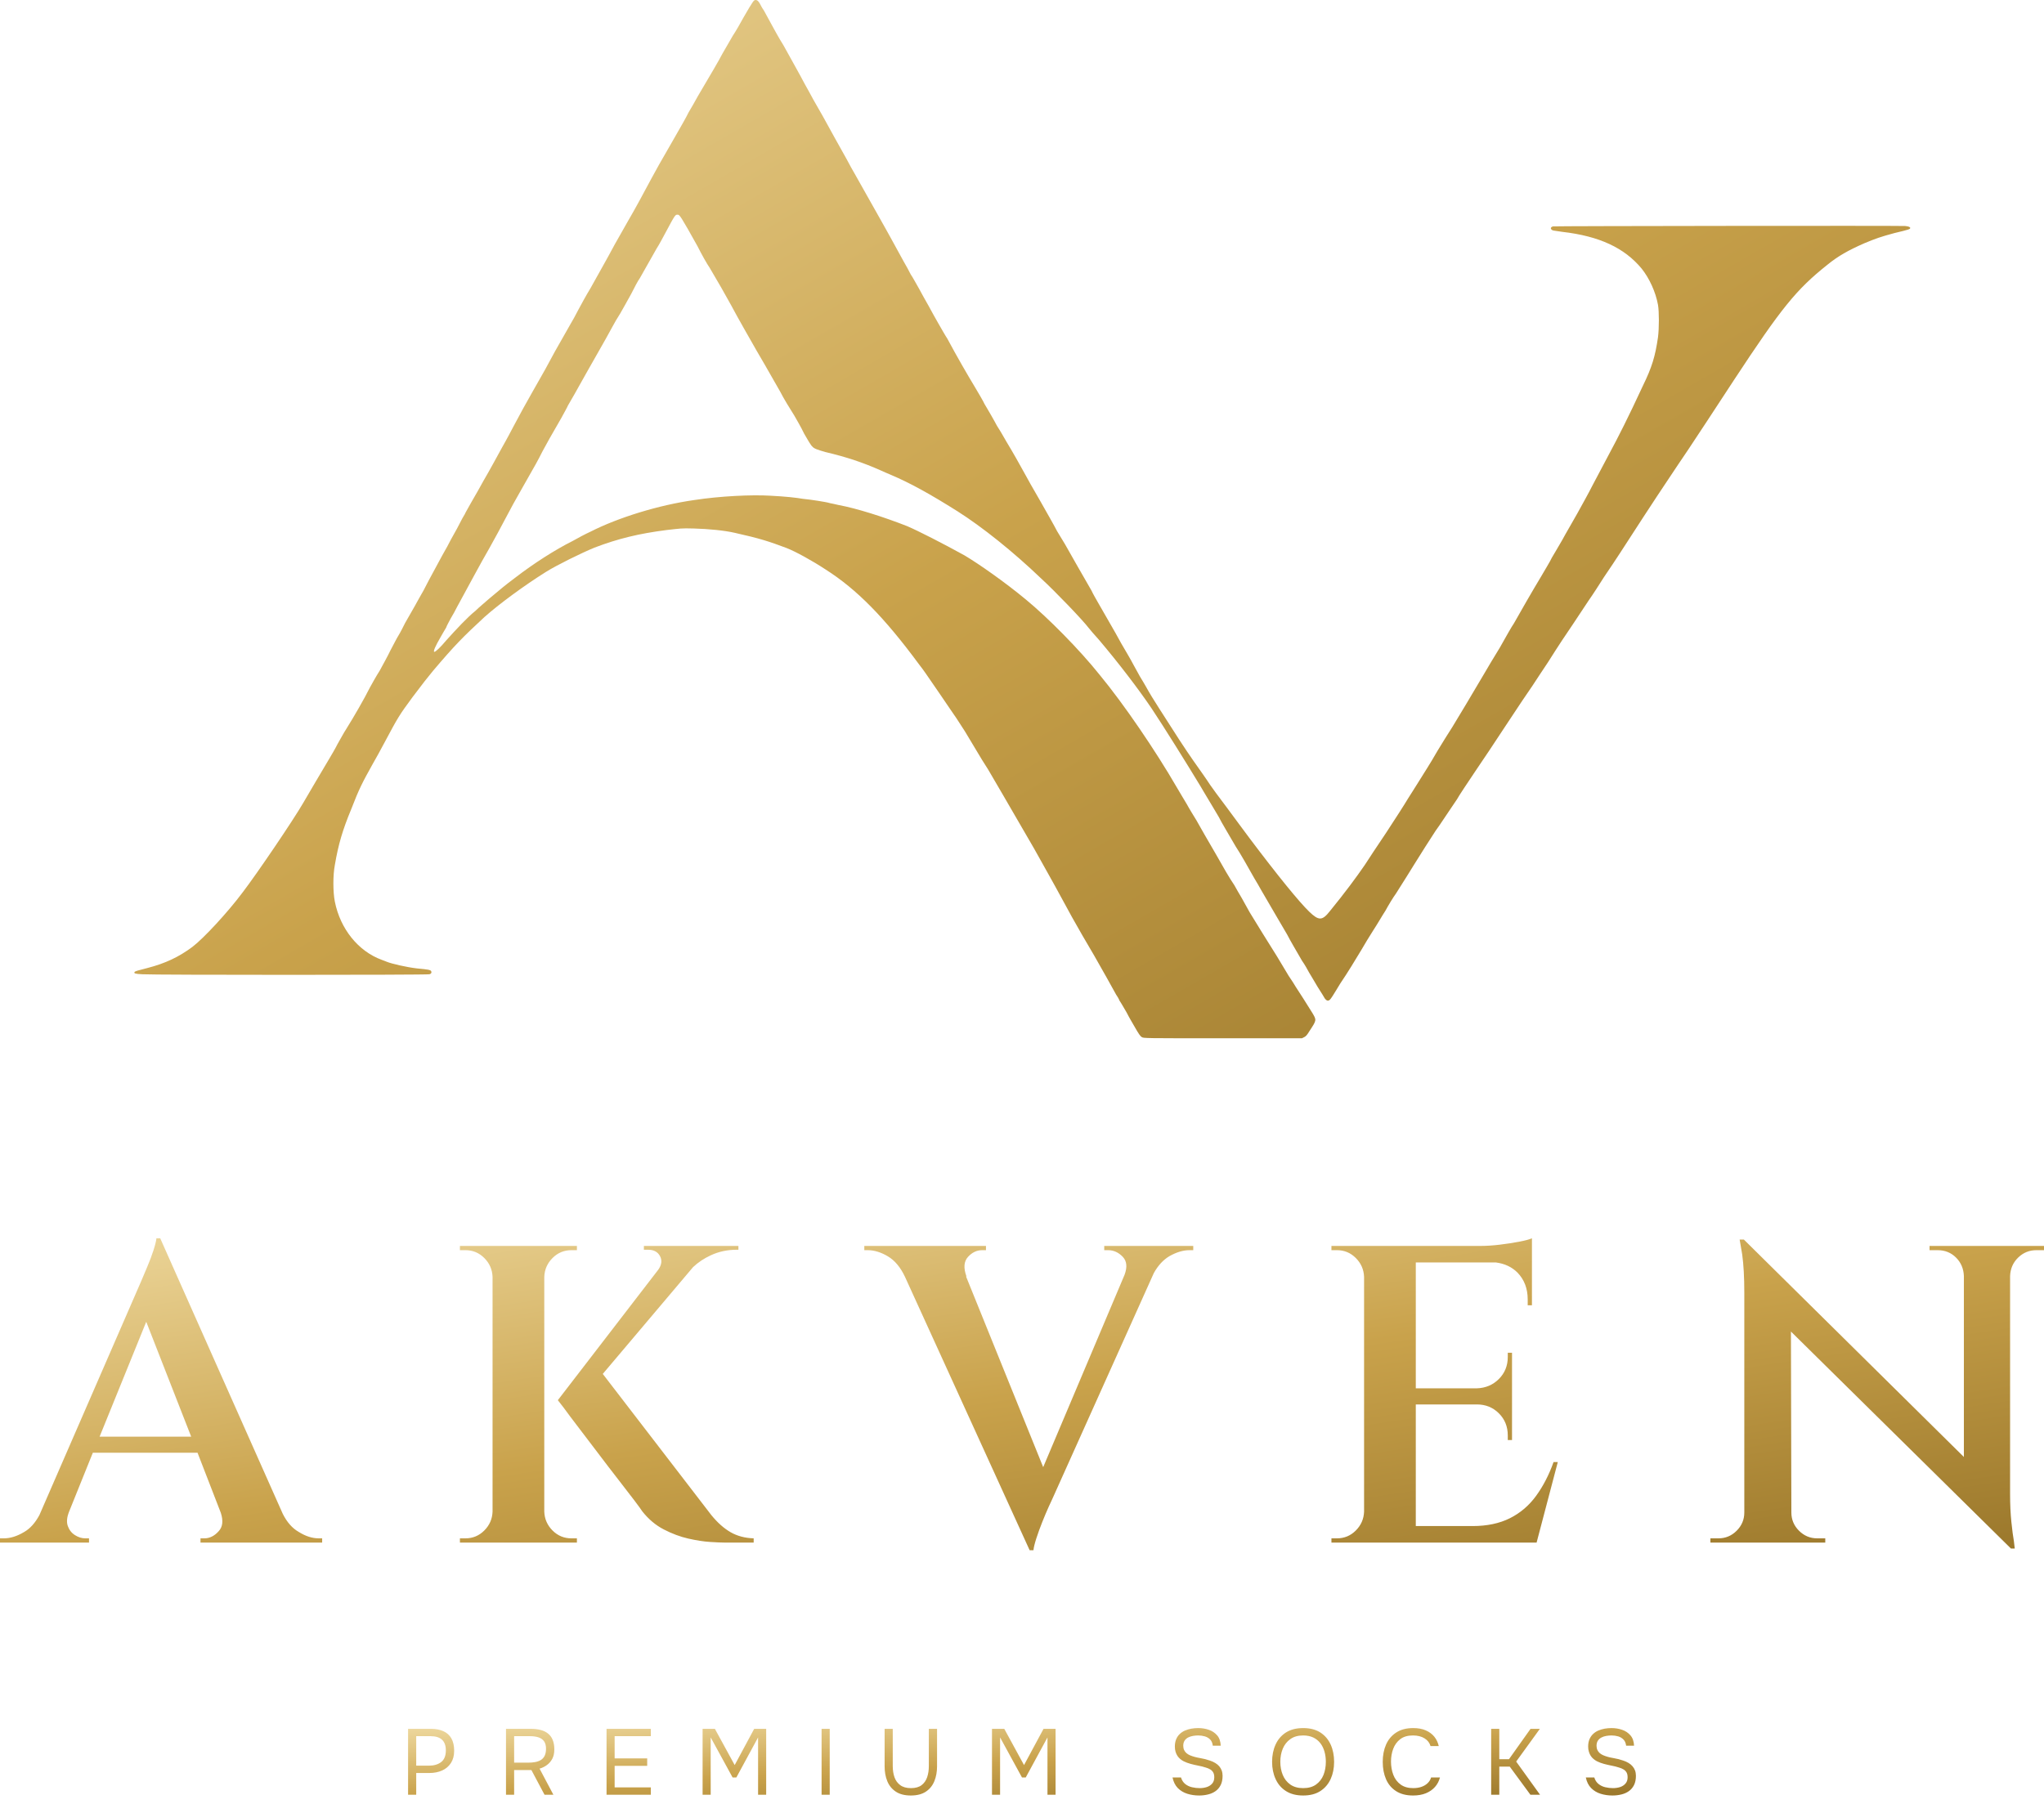
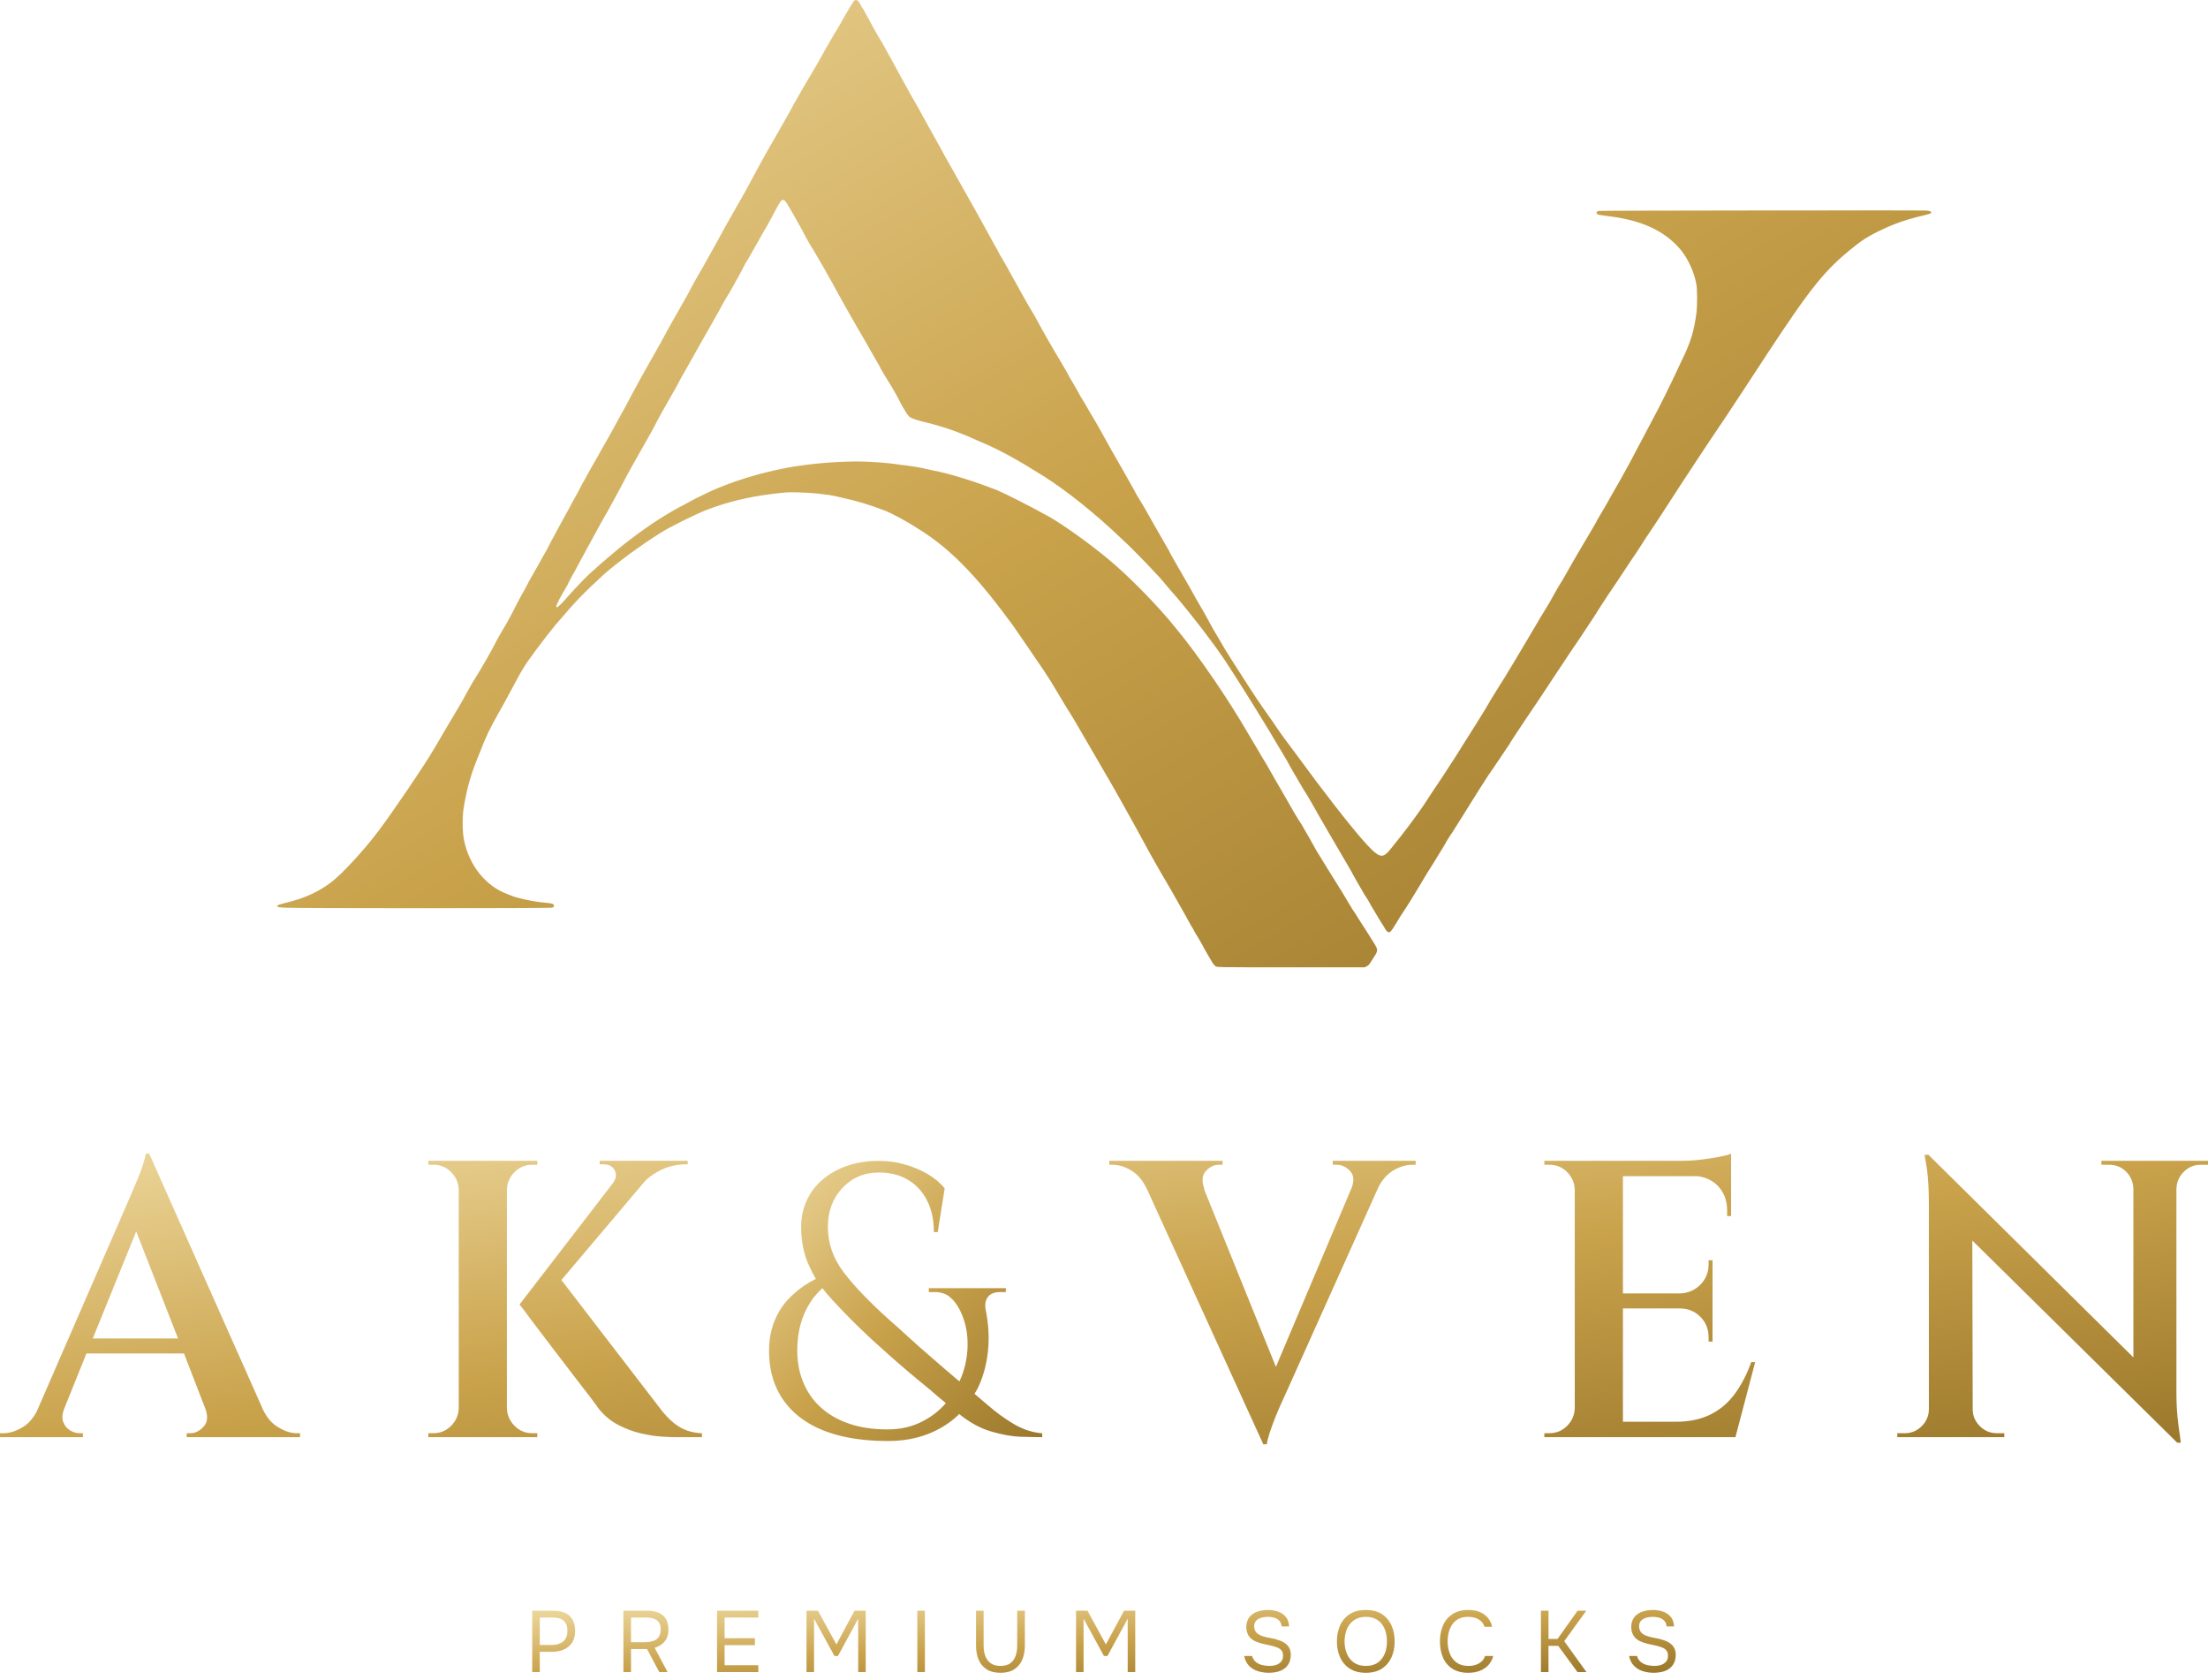
- <svg xmlns="http://www.w3.org/2000/svg" viewBox="0 0 482.2 425.5" role="img" aria-label="AKVEN">
+ <svg xmlns="http://www.w3.org/2000/svg" viewBox="0 0 559.29 425.5" role="img" aria-label="AK&amp;VEN">
  <defs>
    <linearGradient id="g" x1="0" y1="0" x2="1" y2="1">
      <stop offset="0" stop-color="#EDD79C" />
      <stop offset=".5" stop-color="#C9A24B" />
      <stop offset="1" stop-color="#9A772B" />
    </linearGradient>
  </defs>
-   <g transform="translate(31.56 0) scale(0.92105)">
+   <g transform="translate(70.1 0) scale(0.92105)">
    <path fill="url(#g)" fill-rule="evenodd" d="M258.2 265.7C257.8 265.5 257.4 264.9 256.2 262.8C255.8 262.1 254.9 260.6 254.3 259.4C253.6 258.2 252.8 256.8 252.5 256.4C252.3 255.9 251.9 255.2 251.6 254.8C251.3 254.3 250.2 252.3 249.1 250.3C246.3 245.3 245.7 244.3 243 239.7C240.5 235.3 239.9 234.3 238.2 231.1C234.9 225 233.2 222.1 230.6 217.4C222.8 204 221.3 201.3 218.8 197.1C218 195.9 216.6 193.6 215.6 191.9C214.6 190.2 213.4 188.2 212.9 187.4C212.4 186.6 211.4 185.1 210.7 184C209.9 182.9 208 180 206.4 177.7C202.6 172.2 202.6 172.1 201.2 170.3C192.2 158.1 185.2 151 177.2 145.9C173.7 143.6 169.5 141.3 167.2 140.4C162.7 138.7 160.2 137.9 153.9 136.5C151.3 135.9 147.2 135.5 143.5 135.4C140.1 135.3 140.1 135.4 136.4 135.8C129.4 136.7 124 138 118 140.3C114.8 141.6 108.3 144.8 105.6 146.5C100 150 93.5 154.8 89.8 158.1C84.3 163.2 82.3 165.2 76.7 171.8C75.3 173.5 74.1 175 71.4 178.6C68 183.2 67.6 183.9 64.4 189.9C63.3 192 61.8 194.7 61.1 195.9C58.6 200.4 57.7 202.1 55.7 207.3C53.5 212.6 52.4 216.3 51.5 221.6C51 224.2 51 228.5 51.5 231C52.9 238 57.5 243.7 63.5 245.9C64 246.1 64.6 246.3 64.8 246.4C66 246.9 69.9 247.8 72.5 248.1C75.8 248.4 75.8 248.5 76.1 248.7C76.4 249.1 76.2 249.5 75.7 249.6C75.1 249.8 4.9 249.8 2.2 249.6C0.3 249.5 0 249.4 0.2 249C0.4 248.8 1.1 248.6 3.5 248C8.1 246.8 11.5 245.2 15 242.6C17.9 240.4 24.1 233.7 27.9 228.6C31.5 223.9 40.8 210.2 43.4 205.7C45 203 48 197.8 50 194.5C50.6 193.5 51.6 191.8 52.2 190.6C52.9 189.4 53.8 187.7 54.4 186.8C56.4 183.6 59 179.1 60.5 176.1C61 175.2 62.1 173.2 63 171.8C63.8 170.3 65.1 168 65.7 166.7C66.4 165.4 67.3 163.6 67.8 162.8C68.3 162 69 160.6 69.5 159.6C70 158.7 71.1 156.8 71.9 155.4C72.7 154 73.7 152.1 74.2 151.3C74.9 149.9 75.8 148.2 78.9 142.5C79.3 141.7 80 140.6 80.3 140C80.6 139.4 81.7 137.3 82.8 135.4C83.8 133.4 84.7 131.8 84.8 131.7C84.8 131.6 85.6 130.2 86.5 128.6C87.5 126.9 88.8 124.6 89.5 123.3C90.2 122.1 91.4 120 92.1 118.7C94.1 115 95.2 113.1 95.3 112.9C95.3 112.9 96.4 110.9 97.6 108.6C98.8 106.3 100.8 102.7 102 100.6C103.2 98.5 104.7 95.8 105.4 94.6C107.1 91.4 108.2 89.4 111.7 83.3C112.3 82.3 113.3 80.5 113.9 79.3C114.6 78 115.9 75.6 117 73.8C119.6 69.1 120.9 66.9 123.2 62.6C124.3 60.6 125.9 57.9 126.6 56.6C128.2 53.9 130.9 48.9 132.6 45.7C134 43.1 134.4 42.4 138.2 35.8C139.8 33 141.6 29.9 142.1 28.8C142.7 27.8 143.8 25.9 144.5 24.6C148.1 18.5 149.7 15.8 150.8 13.7C151.5 12.5 152.7 10.4 153.4 9.2C154.2 8 155.4 5.9 156.1 4.6C158.7 0.1 158.8 0 159.3 0C159.7 0 160 0.3 160.4 1C160.5 1.2 160.9 2 161.4 2.7C161.8 3.4 162.6 4.9 163.2 6C163.8 7.1 165.2 9.7 166.4 11.6C168.5 15.4 170.7 19.3 171.9 21.6C172.3 22.3 173.3 24.1 174.1 25.6C174.9 27 176 28.9 176.5 29.8C177.6 31.8 181 38 182.6 40.8C183.3 42.1 184.2 43.8 184.7 44.6C186.2 47.2 187.7 50 190.5 54.9C192.4 58.3 193.1 59.5 193.8 60.8C194.6 62.3 196.1 65 197.2 67C197.8 68 198.6 69.5 199 70.3C199.5 71 200.4 72.7 201.1 73.9C201.8 75.2 202.9 77.2 203.6 78.4C204.3 79.7 205.4 81.7 206.1 82.9C206.8 84.1 207.8 85.9 208.4 86.8C210.8 91.3 213.7 96.3 215.4 99.1C216.4 100.8 217.6 102.8 217.9 103.5C218.3 104.2 219.1 105.5 219.6 106.4C220.1 107.3 220.8 108.5 221.1 109.1C221.5 109.7 222.6 111.5 223.6 113.3C225.3 116.1 226.8 118.8 228.4 121.7C228.7 122.3 230.4 125.3 232.2 128.4C233.9 131.4 235.9 134.9 236.5 136.1C237.2 137.2 238.1 138.8 238.5 139.4C239.4 141 244 149.1 245.3 151.3C245.7 152.2 246.6 153.7 247.1 154.6C247.6 155.5 248.8 157.6 249.8 159.3C250.8 161 252.2 163.5 252.9 164.8C254.4 167.4 255.1 168.5 256.1 170.4C256.5 171.1 257.2 172.4 257.7 173.3C258.2 174.1 258.9 175.3 259.3 176C260 177.3 261.4 179.6 262.7 181.6C266.7 187.9 269.3 191.9 271.4 194.9C273.1 197.3 274.8 199.7 275.7 201.1C276.1 201.7 278 204.3 279.9 206.8C281.8 209.4 284.5 213 285.9 214.9C292.9 224.2 298.5 231.1 301.1 233.6C303.5 235.9 304.4 235.9 306.3 233.5C310.3 228.6 313.1 224.8 315.3 221.6C316 220.5 318.5 216.7 320.8 213.3C323.1 209.8 325.6 205.9 326.3 204.7C327.1 203.5 328.1 201.8 328.7 200.9C330.8 197.5 331.9 195.9 333.9 192.4C335.1 190.4 336.8 187.7 337.7 186.3C339.1 184 342.9 177.7 346 172.4C346.5 171.5 348.3 168.5 349.9 165.9C351.4 163.2 353 160.4 353.5 159.7C354.9 157.2 358.4 151.1 360.4 147.8C361.5 145.9 362.8 143.8 363.2 142.9C363.7 142.1 364.9 140 365.9 138.3C366.8 136.6 368.6 133.6 369.7 131.6C370.8 129.6 372.6 126.4 373.6 124.4C375.4 121 375.7 120.4 378.1 115.9C380.1 112.2 382.8 106.9 386.5 98.9C388.9 94 389.7 91.2 390.4 86.4C390.7 84.1 390.7 79.8 390.4 78.1C389.8 74.8 388.2 71.3 386.2 68.8C381.8 63.5 375.4 60.5 365.9 59.4C364.7 59.2 363.6 59.1 363.4 59C362.8 58.7 362.8 58.2 363.5 58C363.9 57.9 452.2 57.8 453.7 57.9C454.7 58 455 58.2 455 58.4C455 58.7 454.8 58.8 451 59.7C447.3 60.7 446.2 61.1 443.3 62.3C439.2 64.1 436.5 65.6 433.7 67.9C425.8 74.2 422 78.9 409.9 97.3C405.6 103.9 400 112.4 398.2 115.1C397.8 115.7 396.6 117.5 395.5 119.1C394.4 120.7 393 122.9 392.3 123.9C390.6 126.4 382.7 138.5 380.6 141.8C379.7 143.2 377.9 145.9 376.6 147.8C375.4 149.7 373.6 152.5 372.6 153.9C369.5 158.6 367.3 161.9 365.8 164.1C365 165.3 363.4 167.8 362.2 169.7C361 171.5 359.2 174.2 358.3 175.6C357.3 177 354.3 181.5 351.6 185.6C348.9 189.7 345.2 195.3 343.4 197.9C341.6 200.6 339.5 203.7 338.9 204.8C338.2 205.8 336.9 207.8 336 209.1C335.1 210.5 333.9 212.2 333.4 212.9C332 215 329.5 219 328 221.4C326.7 223.5 325.9 224.8 323.3 228.9C322.5 230 321.3 232 320.6 233.3C319.8 234.5 318.5 236.8 317.5 238.3C316.6 239.7 315.2 242 314.4 243.4C312.7 246.2 311.1 248.9 309 252C308.3 253.2 307.4 254.6 307.1 255.1C306.4 256.2 306.1 256.5 305.6 256.3C305.4 256.2 305.1 255.9 305 255.7C304.9 255.5 304.1 254.2 303.2 252.8C302.4 251.4 301.4 249.8 301 249.1C300.7 248.5 299.9 247.1 299.2 246.1C297.7 243.5 296.1 240.8 295.4 239.4C294.3 237.6 291.1 232 288.8 228.1C288.3 227.2 287.5 225.8 287 225C285.6 222.5 283.4 218.6 282.2 216.8C280.2 213.3 278.8 211.1 277.9 209.3C276.8 207.4 275.8 205.8 274.8 204.1C274.4 203.4 273.7 202.3 273.2 201.4C269.5 195.3 263.9 186.3 260.7 181.5C257.4 176.6 252.2 169.8 247.2 163.9C246.1 162.7 245 161.4 244.6 160.9C243.1 158.9 236 151.5 232.4 148.2C225.2 141.3 217.3 135 211 131C204 126.6 199 123.8 193.8 121.6C193 121.3 192 120.8 191.5 120.6C186.8 118.5 182.6 117.1 177.1 115.8C175 115.2 174.2 114.9 173.8 114.4C173.5 114.2 172.6 112.7 171.7 111.1C170.9 109.4 169.7 107.4 169.2 106.5C168 104.6 166.4 102 165.6 100.4C162.3 94.6 160.4 91.3 159.5 89.8C157.8 86.8 154.8 81.6 153 78.2C151.3 75.1 149.8 72.5 147.5 68.6C146.8 67.6 145.4 65.1 144.4 63.1C140 55.2 139.8 55 139.3 55C138.7 55 138.7 54.9 136.2 59.6C135.5 60.9 134.5 62.8 133.9 63.7C132 67.1 130.2 70.2 129.6 71.3C129.2 71.8 128.2 73.7 127.4 75.3C126.5 77 125.2 79.2 124.6 80.3C123.9 81.4 123 82.9 122.6 83.7C121.7 85.4 121.3 86.1 115.9 95.6C113.5 99.9 111.7 103.1 111.2 103.9C111 104.4 110.2 105.8 109.5 107.1C106.6 112.1 106 113.2 104.7 115.6C103.5 118 102.7 119.4 100.7 122.9C100.2 123.7 98.7 126.5 97.2 129.1C95.8 131.8 94 135 93.3 136.4C92.6 137.7 91.6 139.5 91.1 140.4C90.3 141.8 88.2 145.5 87.2 147.4C86.7 148.3 84.1 153.1 82.8 155.5C82.4 156.3 81.7 157.6 81.2 158.4C80.8 159.2 80.2 160.2 80 160.8C79.7 161.3 79.1 162.3 78.6 163.2C77.2 165.6 76.6 167 77 167C77.3 167 78.5 165.9 80 164.1C82.7 161.1 85.5 158.1 87.5 156.5C88.4 155.6 90 154.3 91 153.4C94.1 150.8 94.9 150.1 97.7 148C102.5 144.3 108 140.8 112.4 138.6C113.6 137.9 115.7 136.8 117 136.2C124.1 132.6 134.4 129.4 143.6 128.1C150.1 127.1 158.3 126.7 163.1 127C167 127.2 169.7 127.5 171.4 127.8C172.3 127.9 174.1 128.1 175.2 128.3C176.4 128.5 177.7 128.7 178.3 128.9C178.8 129 179.8 129.2 180.6 129.4C185 130.2 192 132.4 198.1 134.8C200.9 136 207.2 139.2 212.8 142.3C216.5 144.5 223.2 149.2 228.5 153.6C234.1 158.2 242.3 166.5 247.4 172.9C253.6 180.4 261.7 192.3 267.2 201.8C267.8 202.8 268.9 204.7 269.7 206C270.4 207.3 271.6 209.2 272.2 210.2C272.8 211.2 273.7 212.9 274.3 213.9C274.9 214.9 276.2 217.2 277.2 218.9C279 222.1 280.6 224.9 281.9 226.8C282.2 227.4 283.1 228.9 283.8 230.1C284.5 231.4 285.4 233 285.8 233.7C287 235.7 290.9 242 292.8 245C293.7 246.5 295.1 248.8 295.8 250C296.6 251.2 297.4 252.4 297.6 252.8C298.2 253.7 300.9 257.9 301.8 259.4C303 261.4 303 261.3 301.1 264.2C300.5 265.2 300.2 265.5 299.8 265.7L299.2 266L278.9 266C258.8 266 258.6 266 258.2 265.7Z" />
  </g>
-   <path transform="translate(2.2 364)" fill="url(#g)" d="M34.70-71.80L35.60-71.80L64.50-6.80Q66-3.80 68.30-2.50Q70.70-1 73-1L73.80-1L73.80 0L45.10 0L45.10-1L46-1Q47.90-1 49.40-2.70Q50.80-4.20 49.90-7L44.40-21.20L19.70-21.20L14.10-7.30Q13.30-5.30 13.80-3.90Q14.30-2.50 15.50-1.75Q16.70-1 17.90-1L18.80-1L18.80 0L-2.20 0L-2.20-1L-1.30-1Q1-1 3.50-2.50Q5.60-3.70 7.10-6.50L30.20-59.60Q30.40-60 31.05-61.55Q31.70-63.10 32.55-65.10Q33.40-67.10 34-68.95Q34.60-70.80 34.70-71.80M42.90-25L32.30-52.10L21.30-25L42.90-25M114-7.30L114-62.70Q113.90-65.30 112.05-67.15Q110.20-69 107.60-69L106.30-69L106.30-70L133.90-70L133.90-69L132.60-69Q130-69 128.15-67.15Q126.30-65.30 126.20-62.70L126.20-7.30Q126.30-4.70 128.15-2.85Q130-1 132.60-1L133.90-1L133.90 0L106.30 0L106.30-1L107.60-1Q110.20-1 112.05-2.85Q113.90-4.70 114-7.30M149.70-70L172-70L172-69.10L171.60-69.10Q168.30-69.10 165.50-67.80Q163.10-66.70 161.30-65L140-39.80L165.60-6.50Q167.80-3.80 170.15-2.45Q172.50-1.10 175.60-1L175.60 0L168.70 0Q167.60 0 165.30-0.15Q163-0.30 160.15-0.95Q157.30-1.60 154.40-3.10Q151.50-4.60 149.30-7.40Q149-7.90 147.45-9.95Q145.90-12 143.60-14.95Q141.30-17.90 138.85-21.15Q136.40-24.40 134.25-27.20Q132.10-30 130.80-31.80L129.40-33.60L153.10-64.40Q154.30-66.10 153.50-67.60Q152.70-69.10 150.70-69.10L149.70-69.10L149.70-70M241.60 1.80L240.70 1.80L211.30-62.70Q209.70-66.10 207.25-67.55Q204.80-69 202.50-69L201.70-69L201.70-70L230.40-70L230.40-69L229.50-69Q227.60-69 226.15-67.40Q224.70-65.80 225.80-62.80L225.70-62.80L243.90-17.80L263.10-63.20Q264.10-65.90 262.70-67.40Q261.20-69 259.20-69L258.30-69L258.30-70L279.30-70L279.30-69L278.40-69Q276.20-69 273.70-67.60Q271.50-66.30 270-63.60L246.10-10.40Q245.90-10 245.20-8.45Q244.50-6.90 243.70-4.90Q242.90-2.90 242.30-1.05Q241.70 0.80 241.60 1.80M364.30-19L365.30-19L360.30 0L311.90 0L311.90-1L313.20-1Q315.80-1 317.65-2.85Q319.50-4.70 319.60-7.30L319.60-62.70Q319.50-65.30 317.65-67.15Q315.80-69 313.20-69L311.90-69L311.90-70L347-70Q349.20-70 351.65-70.30Q354.10-70.60 356.20-71Q358.30-71.40 359.20-71.80L359.20-56L358.20-56L358.20-57.40Q358.20-61.20 355.80-63.70Q353.80-65.70 350.70-66.10L331.80-66.10L331.80-36.40L346.20-36.40Q349.30-36.50 351.40-38.60Q353.50-40.70 353.50-43.80L353.50-44.80L354.50-44.80L354.50-24.20L353.50-24.20L353.50-25.30Q353.50-28.40 351.40-30.50Q349.30-32.60 346.20-32.60L331.80-32.60L331.80-3.90L345.20-3.90Q350.30-3.90 354-5.75Q357.70-7.60 360.20-11.05Q362.70-14.50 364.30-19M408.20-71.50L409.20-71.50L461.10-20.20L461.10-62.90Q461-65.50 459.25-67.25Q457.50-69 454.90-69L453-69L453-70L480-70L480-69L478.20-69Q475.70-69 473.90-67.25Q472.10-65.50 472-62.90L472-11.40Q472-7.80 472.30-4.90Q472.60-2 472.90-0.30L473.10 1.40L472.20 1.40L420.30-49.80L420.40-7.10Q420.40-4.60 422.20-2.80Q424-1 426.50-1L428.40-1L428.40 0L401.30 0L401.30-1L403.20-1Q405.70-1 407.50-2.80Q409.30-4.60 409.30-7.10L409.30-59Q409.30-64.40 408.80-68" />
-   <path transform="translate(94.36 423.5)" fill="url(#g)" d="M3.83 0L1.91 0L1.91-15.55L7.30-15.55Q9.02-15.55 10.25-14.99Q11.48-14.43 12.13-13.29Q12.78-12.14 12.78-10.38Q12.78-8.67 12.02-7.49Q11.26-6.31 9.94-5.72Q8.62-5.13 6.91-5.13L3.83-5.13L3.83 0M3.83-13.82L3.83-6.86L6.82-6.86Q8.60-6.86 9.71-7.71Q10.82-8.56 10.82-10.47Q10.82-12.14 9.92-12.98Q9.02-13.82 7.22-13.82L3.83-13.82M26.93 0L25.01 0L25.01-15.55L30.84-15.55Q32.14-15.55 33.16-15.29Q34.19-15.03 34.91-14.45Q35.64-13.88 36.02-12.95Q36.41-12.01 36.41-10.69Q36.41-9.39 35.93-8.48Q35.44-7.57 34.65-7Q33.86-6.42 32.93-6.16L36.19 0L34.10 0L31-5.83L26.93-5.83L26.93 0M26.93-13.82L26.93-7.57L30.23-7.57Q31.09-7.57 31.84-7.70Q32.60-7.83 33.19-8.17Q33.77-8.51 34.10-9.14Q34.43-9.77 34.45-10.76Q34.47-11.88 34.03-12.55Q33.59-13.22 32.74-13.52Q31.88-13.82 30.65-13.82L26.93-13.82M59.18 0L48.73 0L48.73-15.55L59.18-15.55L59.18-13.82L50.64-13.82L50.64-8.58L58.32-8.58L58.32-6.82L50.64-6.82L50.64-1.74L59.18-1.74L59.18 0M73.30 0L71.39 0L71.39-15.55L74.29-15.55L78.96-7L83.56-15.55L86.39-15.55L86.39 0L84.48 0L84.48-13.53L79.35-4.07L78.47-4.07L73.30-13.53L73.30 0M101.38 0L99.46 0L99.46-15.55L101.38-15.55L101.38 0M120.52 0.18Q118.34 0.18 116.97-0.73Q115.61-1.63 114.97-3.18Q114.33-4.73 114.33-6.71L114.33-15.55L116.25-15.55L116.25-6.73Q116.25-5.32 116.65-4.15Q117.06-2.97 118.01-2.27Q118.95-1.56 120.54-1.56Q122.14-1.56 123.06-2.27Q123.97-2.97 124.37-4.15Q124.76-5.32 124.76-6.73L124.76-15.55L126.70-15.55L126.70-6.71Q126.70-4.75 126.06-3.19Q125.42-1.63 124.06-0.73Q122.69 0.18 120.52 0.18M141.57 0L139.66 0L139.66-15.55L142.56-15.55L147.22-7L151.82-15.55L154.66-15.55L154.66 0L152.75 0L152.75-13.53L147.62-4.07L146.74-4.07L141.57-13.53L141.57 0M188.52 0.18Q187.04 0.18 185.74-0.23Q184.43-0.64 183.50-1.57Q182.58-2.51 182.25-4.07L184.25-4.07Q184.56-3.08 185.25-2.53Q185.94-1.98 186.85-1.77Q187.75-1.56 188.65-1.56Q189.55-1.56 190.33-1.81Q191.11-2.07 191.61-2.64Q192.10-3.21 192.10-4.11Q192.10-4.82 191.85-5.26Q191.60-5.70 191.15-5.97Q190.70-6.25 190.08-6.42Q189.27-6.69 188.34-6.86Q187.42-7.04 186.53-7.28Q185.64-7.52 184.87-7.90Q184.45-8.12 184.06-8.44Q183.68-8.76 183.40-9.18Q183.13-9.61 182.96-10.16Q182.80-10.71 182.80-11.37Q182.80-12.36 183.11-13.09Q183.41-13.82 183.94-14.32Q184.47-14.83 185.17-15.14Q185.88-15.44 186.68-15.59Q187.48-15.73 188.30-15.73Q189.64-15.73 190.82-15.32Q191.99-14.92 192.78-14.01Q193.56-13.11 193.62-11.57L191.75-11.57Q191.64-12.50 191.14-13.02Q190.63-13.55 189.88-13.77Q189.13-13.99 188.30-13.99Q187.68-13.99 187.06-13.88Q186.43-13.77 185.91-13.50Q185.39-13.22 185.09-12.75Q184.78-12.28 184.78-11.55Q184.78-10.98 184.99-10.54Q185.20-10.10 185.56-9.80Q185.92-9.50 186.36-9.31Q187.42-8.87 188.71-8.66Q189.99-8.45 191.11-8.05Q191.77-7.83 192.32-7.50Q192.87-7.17 193.26-6.73Q193.64-6.29 193.85-5.73Q194.06-5.17 194.06-4.47Q194.06-3.19 193.62-2.30Q193.18-1.41 192.41-0.86Q191.64-0.31 190.64-0.07Q189.64 0.18 188.52 0.18M213.07 0.18Q210.65 0.18 209.02-0.86Q207.39-1.89 206.57-3.70Q205.74-5.50 205.74-7.77Q205.74-10.05 206.57-11.86Q207.39-13.66 209.02-14.70Q210.65-15.73 213.07-15.73Q215.49-15.73 217.11-14.70Q218.72-13.66 219.55-11.86Q220.37-10.05 220.37-7.77Q220.37-5.50 219.55-3.70Q218.72-1.89 217.11-0.86Q215.49 0.18 213.07 0.18M213.07-1.56Q214.92-1.56 216.11-2.41Q217.29-3.26 217.86-4.66Q218.42-6.07 218.42-7.77Q218.42-9.04 218.10-10.17Q217.78-11.31 217.12-12.17Q216.46-13.02 215.45-13.51Q214.43-13.99 213.07-13.99Q211.24-13.99 210.05-13.13Q208.85-12.28 208.26-10.87Q207.68-9.46 207.68-7.77Q207.68-6.09 208.25-4.69Q208.82-3.28 210.02-2.42Q211.22-1.56 213.07-1.56M238.99 0.18Q236.59 0.18 234.99-0.85Q233.40-1.87 232.62-3.66Q231.84-5.46 231.84-7.77Q231.84-10.05 232.63-11.85Q233.42-13.64 235.02-14.68Q236.61-15.73 239.03-15.73Q240.75-15.73 241.99-15.19Q243.23-14.65 244-13.71Q244.77-12.76 245.06-11.48L243.12-11.48Q242.79-12.63 241.70-13.31Q240.61-13.99 238.96-13.99Q237.12-13.99 235.98-13.12Q234.85-12.25 234.32-10.86Q233.79-9.46 233.79-7.83Q233.79-6.12 234.34-4.69Q234.89-3.26 236.06-2.41Q237.23-1.56 239.03-1.56Q240.13-1.56 241-1.87Q241.87-2.18 242.45-2.75Q243.03-3.32 243.25-4.07L245.34-4.07Q245.01-2.79 244.17-1.84Q243.32-0.88 242.02-0.35Q240.72 0.18 238.99 0.18M259.34 0L257.42 0L257.42-15.55L259.34-15.55L259.34-8.38L261.62-8.38L266.71-15.55L268.91-15.55L263.32-7.83L268.95 0L266.68 0L261.80-6.64L259.34-6.64L259.34 0M286.02 0.18Q284.55 0.18 283.24-0.23Q281.93-0.64 281.01-1.57Q280.08-2.51 279.75-4.07L281.75-4.07Q282.06-3.08 282.76-2.53Q283.45-1.98 284.35-1.77Q285.25-1.56 286.15-1.56Q287.06-1.56 287.84-1.81Q288.62-2.07 289.11-2.64Q289.61-3.21 289.61-4.11Q289.61-4.82 289.36-5.26Q289.10-5.70 288.65-5.97Q288.20-6.25 287.58-6.42Q286.77-6.69 285.85-6.86Q284.92-7.04 284.03-7.28Q283.14-7.52 282.37-7.90Q281.95-8.12 281.57-8.44Q281.18-8.76 280.91-9.18Q280.63-9.61 280.47-10.16Q280.30-10.71 280.30-11.37Q280.30-12.36 280.61-13.09Q280.92-13.82 281.45-14.32Q281.97-14.83 282.68-15.14Q283.38-15.44 284.19-15.59Q284.99-15.73 285.80-15.73Q287.14-15.73 288.32-15.32Q289.50-14.92 290.28-14.01Q291.06-13.11 291.13-11.57L289.26-11.57Q289.15-12.50 288.64-13.02Q288.13-13.55 287.39-13.77Q286.64-13.99 285.80-13.99Q285.19-13.99 284.56-13.88Q283.93-13.77 283.42-13.50Q282.90-13.22 282.59-12.75Q282.28-12.28 282.28-11.55Q282.28-10.98 282.49-10.54Q282.70-10.10 283.06-9.80Q283.43-9.50 283.87-9.31Q284.92-8.87 286.21-8.66Q287.50-8.45 288.62-8.05Q289.28-7.83 289.83-7.50Q290.38-7.17 290.76-6.73Q291.15-6.29 291.36-5.73Q291.57-5.17 291.57-4.47Q291.57-3.19 291.13-2.30Q290.69-1.41 289.92-0.86Q289.15-0.31 288.15-0.07Q287.14 0.18 286.02 0.18" />
+   <path transform="translate(2.2 364)" fill="url(#g)" d="M34.70-71.80L35.60-71.80L64.50-6.80Q66-3.80 68.30-2.50Q70.70-1 73-1L73.80-1L73.80 0L45.10 0L45.10-1L46-1Q47.90-1 49.40-2.70Q50.80-4.20 49.90-7L44.40-21.20L19.70-21.20L14.10-7.30Q13.30-5.30 13.80-3.90Q14.30-2.50 15.50-1.75Q16.70-1 17.90-1L18.80-1L18.80 0L-2.20 0L-2.20-1L-1.30-1Q1-1 3.50-2.50Q5.60-3.70 7.10-6.50L30.20-59.60Q30.40-60 31.05-61.55Q31.70-63.10 32.55-65.10Q33.40-67.10 34-68.95Q34.60-70.80 34.70-71.80M42.90-25L32.30-52.10L21.30-25L42.90-25M114-7.30L114-62.70Q113.90-65.30 112.05-67.15Q110.20-69 107.60-69L106.30-69L106.30-70L133.90-70L133.90-69L132.60-69Q130-69 128.15-67.15Q126.30-65.30 126.20-62.70L126.20-7.30Q126.30-4.70 128.15-2.85Q130-1 132.60-1L133.90-1L133.90 0L106.30 0L106.30-1L107.60-1Q110.20-1 112.05-2.85Q113.90-4.70 114-7.30M149.70-70L172-70L172-69.10L171.60-69.10Q168.30-69.10 165.50-67.80Q163.10-66.70 161.30-65L140-39.80L165.60-6.50Q167.80-3.80 170.15-2.45Q172.50-1.10 175.60-1L175.60 0L168.70 0Q167.60 0 165.30-0.15Q163-0.30 160.15-0.95Q157.30-1.60 154.40-3.10Q151.50-4.60 149.30-7.40Q149-7.90 147.45-9.95Q145.90-12 143.60-14.95Q141.30-17.90 138.85-21.15Q136.40-24.40 134.25-27.20Q132.10-30 130.80-31.80L129.40-33.60L153.10-64.40Q154.30-66.10 153.50-67.60Q152.70-69.10 150.70-69.10L149.70-69.10M318.69 1.80L317.79 1.80L288.39-62.70Q286.79-66.10 284.34-67.55Q281.89-69 279.59-69L278.79-69L278.79-70L307.49-70L307.49-69L306.59-69Q304.69-69 303.24-67.40Q301.79-65.80 302.89-62.80L302.79-62.80L320.99-17.80L340.19-63.20Q341.19-65.90 339.79-67.40Q338.29-69 336.29-69L335.39-69L335.39-70L356.39-70L356.39-69L355.49-69Q353.29-69 350.79-67.60Q348.59-66.30 347.09-63.60L323.19-10.40Q322.99-10 322.29-8.45Q321.59-6.90 320.79-4.90Q319.99-2.90 319.39-1.05Q318.79 0.80 318.69 1.80M441.39-19L442.39-19L437.39 0L388.99 0L388.99-1L390.29-1Q392.89-1 394.74-2.85Q396.59-4.70 396.69-7.30L396.69-62.70Q396.59-65.30 394.74-67.15Q392.89-69 390.29-69L388.99-69L388.99-70L424.09-70Q426.29-70 428.74-70.30Q431.19-70.60 433.29-71Q435.39-71.40 436.29-71.80L436.29-56L435.29-56L435.29-57.40Q435.29-61.20 432.89-63.70Q430.89-65.70 427.79-66.10L408.89-66.10L408.89-36.40L423.29-36.40Q426.39-36.50 428.49-38.60Q430.59-40.70 430.59-43.80L430.59-44.80L431.59-44.80L431.59-24.20L430.59-24.20L430.59-25.30Q430.59-28.40 428.49-30.50Q426.39-32.60 423.29-32.60L408.89-32.60L408.89-3.90L422.29-3.90Q427.39-3.90 431.09-5.75Q434.79-7.60 437.29-11.05Q439.79-14.50 441.39-19M485.29-71.50L486.29-71.50L538.19-20.20L538.19-62.90Q538.09-65.50 536.34-67.25Q534.59-69 531.99-69L530.09-69L530.09-70L557.09-70L557.09-69L555.29-69Q552.79-69 550.99-67.25Q549.19-65.50 549.09-62.90L549.09-11.40Q549.09-7.80 549.39-4.90Q549.69-2 549.99-0.30L550.19 1.40L549.29 1.40L497.39-49.80L497.49-7.10Q497.49-4.60 499.29-2.80Q501.09-1 503.59-1L505.49-1L505.49 0L478.39 0L478.39-1L480.29-1Q482.79-1 484.59-2.80Q486.39-4.60 486.39-7.10L486.39-59Q486.39-64.40 485.89-68" />
+   <path transform="translate(2.2 364)" fill="url(#g)" d="M220.43-69.97Q223.76-69.97 226.90-69.09Q230.04-68.21 232.68-66.69Q235.33-65.17 237.09-63.01L235.33-51.94L234.35-51.94Q234.35-56.64 232.58-60.03Q230.82-63.41 227.73-65.22Q224.65-67.03 220.43-67.03Q214.85-67.03 211.17-63.11Q207.50-59.19 207.50-53.21Q207.50-47.04 211.51-41.75Q215.53-36.46 223.08-29.69Q225.23-27.83 227.83-25.43Q230.43-23.03 233.86-20.09Q236.99-17.35 240.82-14.11Q241.40-15.29 241.80-16.56Q243.07-20.58 242.87-24.65Q242.68-28.71 240.91-32.24Q239.93-34.20 238.42-35.48Q236.90-36.75 234.54-36.75L233.07-36.75L233.07-37.73L252.58-37.73L252.58-36.75L251.11-36.75Q248.95-36.75 248.02-35.48Q247.09-34.20 247.48-32.24Q248.56-26.85 248.07-21.95Q247.58-17.05 245.72-12.94Q245.23-11.86 244.64-10.98Q246.21-9.60 247.87-8.23Q251.11-5.39 254.59-3.33Q258.06-1.27 261.79-0.98L261.79 0Q259.93 0 256.45-0.10Q252.97-0.20 248.75-1.47Q244.74-2.65 240.72-5.88Q240.62-5.68 240.52-5.59Q237.19-2.45 232.68-0.73Q228.17 0.98 222.59 0.98Q216.90 0.98 212.15 0Q207.40-0.98 203.77-2.89Q200.15-4.80 197.65-7.60Q195.15-10.39 193.87-13.96Q192.60-17.54 192.60-21.95Q192.60-24.79 193.24-27.20Q193.87-29.60 195.05-31.65Q196.23-33.71 197.84-35.33Q199.46-36.95 201.42-38.32Q202.89-39.30 204.46-40.08Q203.58-41.55 202.89-43.12Q200.73-47.53 200.73-53.21Q200.73-56.84 202.11-59.88Q203.48-62.92 206.08-65.17Q208.67-67.42 212.30-68.70Q215.92-69.97 220.43-69.97M237.39-8.62Q235.33-10.29 233.56-11.86Q230.43-14.41 227.83-16.61Q225.23-18.82 222.98-20.82Q220.73-22.83 218.57-24.79Q212.89-30.09 208.97-34.40Q207.40-36.06 206.12-37.73Q204.75-36.46 203.67-35.08Q202.30-33.12 201.42-31.02Q200.54-28.91 200.15-26.61Q199.75-24.30 199.75-21.95Q199.75-17.54 201.27-13.87Q202.79-10.19 205.68-7.55Q208.57-4.90 212.84-3.43Q217.10-1.96 222.59-1.96Q227.59-1.96 231.51-4.02Q234.94-5.78 237.39-8.62" />
+   <path transform="translate(132.9 423.5)" fill="url(#g)" d="M3.83 0L1.91 0L1.91-15.55L7.30-15.55Q9.02-15.55 10.25-14.99Q11.48-14.43 12.13-13.29Q12.78-12.14 12.78-10.38Q12.78-8.67 12.02-7.49Q11.26-6.31 9.94-5.72Q8.62-5.13 6.91-5.13L3.83-5.13L3.83 0M3.83-13.82L3.83-6.86L6.82-6.86Q8.60-6.86 9.71-7.71Q10.82-8.56 10.82-10.47Q10.82-12.14 9.92-12.98Q9.02-13.82 7.22-13.82L3.83-13.82M26.93 0L25.01 0L25.01-15.55L30.84-15.55Q32.14-15.55 33.16-15.29Q34.19-15.03 34.91-14.45Q35.64-13.88 36.02-12.95Q36.41-12.01 36.41-10.69Q36.41-9.39 35.93-8.48Q35.44-7.57 34.65-7Q33.86-6.42 32.93-6.16L36.19 0L34.10 0L31-5.83L26.93-5.83L26.93 0M26.93-13.82L26.93-7.57L30.23-7.57Q31.09-7.57 31.84-7.70Q32.60-7.83 33.19-8.17Q33.77-8.51 34.10-9.14Q34.43-9.77 34.45-10.76Q34.47-11.88 34.03-12.55Q33.59-13.22 32.74-13.52Q31.88-13.82 30.65-13.82L26.93-13.82M59.18 0L48.73 0L48.73-15.55L59.18-15.55L59.18-13.82L50.64-13.82L50.64-8.58L58.32-8.58L58.32-6.82L50.64-6.82L50.64-1.74L59.18-1.74L59.18 0M73.30 0L71.39 0L71.39-15.55L74.29-15.55L78.96-7L83.56-15.55L86.39-15.55L86.39 0L84.48 0L84.48-13.53L79.35-4.07L78.47-4.07L73.30-13.53L73.30 0M101.38 0L99.46 0L99.46-15.55L101.38-15.55L101.38 0M120.52 0.18Q118.34 0.18 116.97-0.73Q115.61-1.63 114.97-3.18Q114.33-4.73 114.33-6.71L114.33-15.55L116.25-15.55L116.25-6.73Q116.25-5.32 116.65-4.15Q117.06-2.97 118.01-2.27Q118.95-1.56 120.54-1.56Q122.14-1.56 123.06-2.27Q123.97-2.97 124.37-4.15Q124.76-5.32 124.76-6.73L124.76-15.55L126.70-15.55L126.70-6.71Q126.70-4.75 126.06-3.19Q125.42-1.63 124.06-0.73Q122.69 0.18 120.52 0.18M141.57 0L139.66 0L139.66-15.55L142.56-15.55L147.22-7L151.82-15.55L154.66-15.55L154.66 0L152.75 0L152.75-13.53L147.62-4.07L146.74-4.07L141.57-13.53L141.57 0M188.52 0.18Q187.04 0.18 185.74-0.23Q184.43-0.64 183.50-1.57Q182.58-2.51 182.25-4.07L184.25-4.07Q184.56-3.08 185.25-2.53Q185.94-1.98 186.85-1.77Q187.75-1.56 188.65-1.56Q189.55-1.56 190.33-1.81Q191.11-2.07 191.61-2.64Q192.10-3.21 192.10-4.11Q192.10-4.82 191.85-5.26Q191.60-5.70 191.15-5.97Q190.70-6.25 190.08-6.42Q189.27-6.69 188.34-6.86Q187.42-7.04 186.53-7.28Q185.64-7.52 184.87-7.90Q184.45-8.12 184.06-8.44Q183.68-8.76 183.40-9.18Q183.13-9.61 182.96-10.16Q182.80-10.71 182.80-11.37Q182.80-12.36 183.11-13.09Q183.41-13.82 183.94-14.32Q184.47-14.83 185.17-15.14Q185.88-15.44 186.68-15.59Q187.48-15.73 188.30-15.73Q189.64-15.73 190.82-15.32Q191.99-14.92 192.78-14.01Q193.56-13.11 193.62-11.57L191.75-11.57Q191.64-12.50 191.14-13.02Q190.63-13.55 189.88-13.77Q189.13-13.99 188.30-13.99Q187.68-13.99 187.06-13.88Q186.43-13.77 185.91-13.50Q185.39-13.22 185.09-12.75Q184.78-12.28 184.78-11.55Q184.78-10.98 184.99-10.54Q185.20-10.10 185.56-9.80Q185.92-9.50 186.36-9.31Q187.42-8.87 188.71-8.66Q189.99-8.45 191.11-8.05Q191.77-7.83 192.32-7.50Q192.87-7.17 193.26-6.73Q193.64-6.29 193.85-5.73Q194.06-5.17 194.06-4.47Q194.06-3.19 193.62-2.30Q193.18-1.41 192.41-0.86Q191.64-0.31 190.64-0.07Q189.64 0.18 188.52 0.18M213.07 0.18Q210.65 0.18 209.02-0.86Q207.39-1.89 206.57-3.70Q205.74-5.50 205.74-7.77Q205.74-10.05 206.57-11.86Q207.39-13.66 209.02-14.70Q210.65-15.73 213.07-15.73Q215.49-15.73 217.11-14.70Q218.72-13.66 219.55-11.86Q220.37-10.05 220.37-7.77Q220.37-5.50 219.55-3.70Q218.72-1.89 217.11-0.86Q215.49 0.18 213.07 0.18M213.07-1.56Q214.92-1.56 216.11-2.41Q217.29-3.26 217.86-4.66Q218.42-6.07 218.42-7.77Q218.42-9.04 218.10-10.17Q217.78-11.31 217.12-12.17Q216.46-13.02 215.45-13.51Q214.43-13.99 213.07-13.99Q211.24-13.99 210.05-13.13Q208.85-12.28 208.26-10.87Q207.68-9.46 207.68-7.77Q207.68-6.09 208.25-4.69Q208.82-3.28 210.02-2.42Q211.22-1.56 213.07-1.56M238.99 0.18Q236.59 0.18 234.99-0.85Q233.40-1.87 232.62-3.66Q231.84-5.46 231.84-7.77Q231.84-10.05 232.63-11.85Q233.42-13.64 235.02-14.68Q236.61-15.73 239.03-15.73Q240.75-15.73 241.99-15.19Q243.23-14.65 244-13.71Q244.77-12.76 245.06-11.48L243.12-11.48Q242.79-12.63 241.70-13.31Q240.61-13.99 238.96-13.99Q237.12-13.99 235.98-13.12Q234.85-12.25 234.32-10.86Q233.79-9.46 233.79-7.83Q233.79-6.12 234.34-4.69Q234.89-3.26 236.06-2.41Q237.23-1.56 239.03-1.56Q240.13-1.56 241-1.87Q241.87-2.18 242.45-2.75Q243.03-3.32 243.25-4.07L245.34-4.07Q245.01-2.79 244.17-1.84Q243.32-0.88 242.02-0.35Q240.72 0.18 238.99 0.18M259.34 0L257.42 0L257.42-15.55L259.34-15.55L259.34-8.38L261.62-8.38L266.71-15.55L268.91-15.55L263.32-7.83L268.95 0L266.68 0L261.80-6.64L259.34-6.64L259.34 0M286.02 0.18Q284.55 0.18 283.24-0.23Q281.93-0.64 281.01-1.57Q280.08-2.51 279.75-4.07L281.75-4.07Q282.06-3.08 282.76-2.53Q283.45-1.98 284.35-1.77Q285.25-1.56 286.15-1.56Q287.06-1.56 287.84-1.81Q288.62-2.07 289.11-2.64Q289.61-3.21 289.61-4.11Q289.61-4.82 289.36-5.26Q289.10-5.70 288.65-5.97Q288.20-6.25 287.58-6.42Q286.77-6.69 285.85-6.86Q284.92-7.04 284.03-7.28Q283.14-7.52 282.37-7.90Q281.95-8.12 281.57-8.44Q281.18-8.76 280.91-9.18Q280.63-9.61 280.47-10.16Q280.30-10.71 280.30-11.37Q280.30-12.36 280.61-13.09Q280.92-13.82 281.45-14.32Q281.97-14.83 282.68-15.14Q283.38-15.44 284.19-15.59Q284.99-15.73 285.80-15.73Q287.14-15.73 288.32-15.32Q289.50-14.92 290.28-14.01Q291.06-13.11 291.13-11.57L289.26-11.57Q289.15-12.50 288.64-13.02Q288.13-13.55 287.39-13.77Q286.64-13.99 285.80-13.99Q285.19-13.99 284.56-13.88Q283.93-13.77 283.42-13.50Q282.90-13.22 282.59-12.75Q282.28-12.28 282.28-11.55Q282.28-10.98 282.49-10.54Q282.70-10.10 283.06-9.80Q283.43-9.50 283.87-9.31Q284.92-8.87 286.21-8.66Q287.50-8.45 288.62-8.05Q289.28-7.83 289.83-7.50Q290.38-7.17 290.76-6.73Q291.15-6.29 291.36-5.73Q291.57-5.17 291.57-4.47Q291.57-3.19 291.13-2.30Q290.69-1.41 289.92-0.86Q289.15-0.31 288.15-0.07Q287.14 0.18 286.02 0.18" />
</svg>
